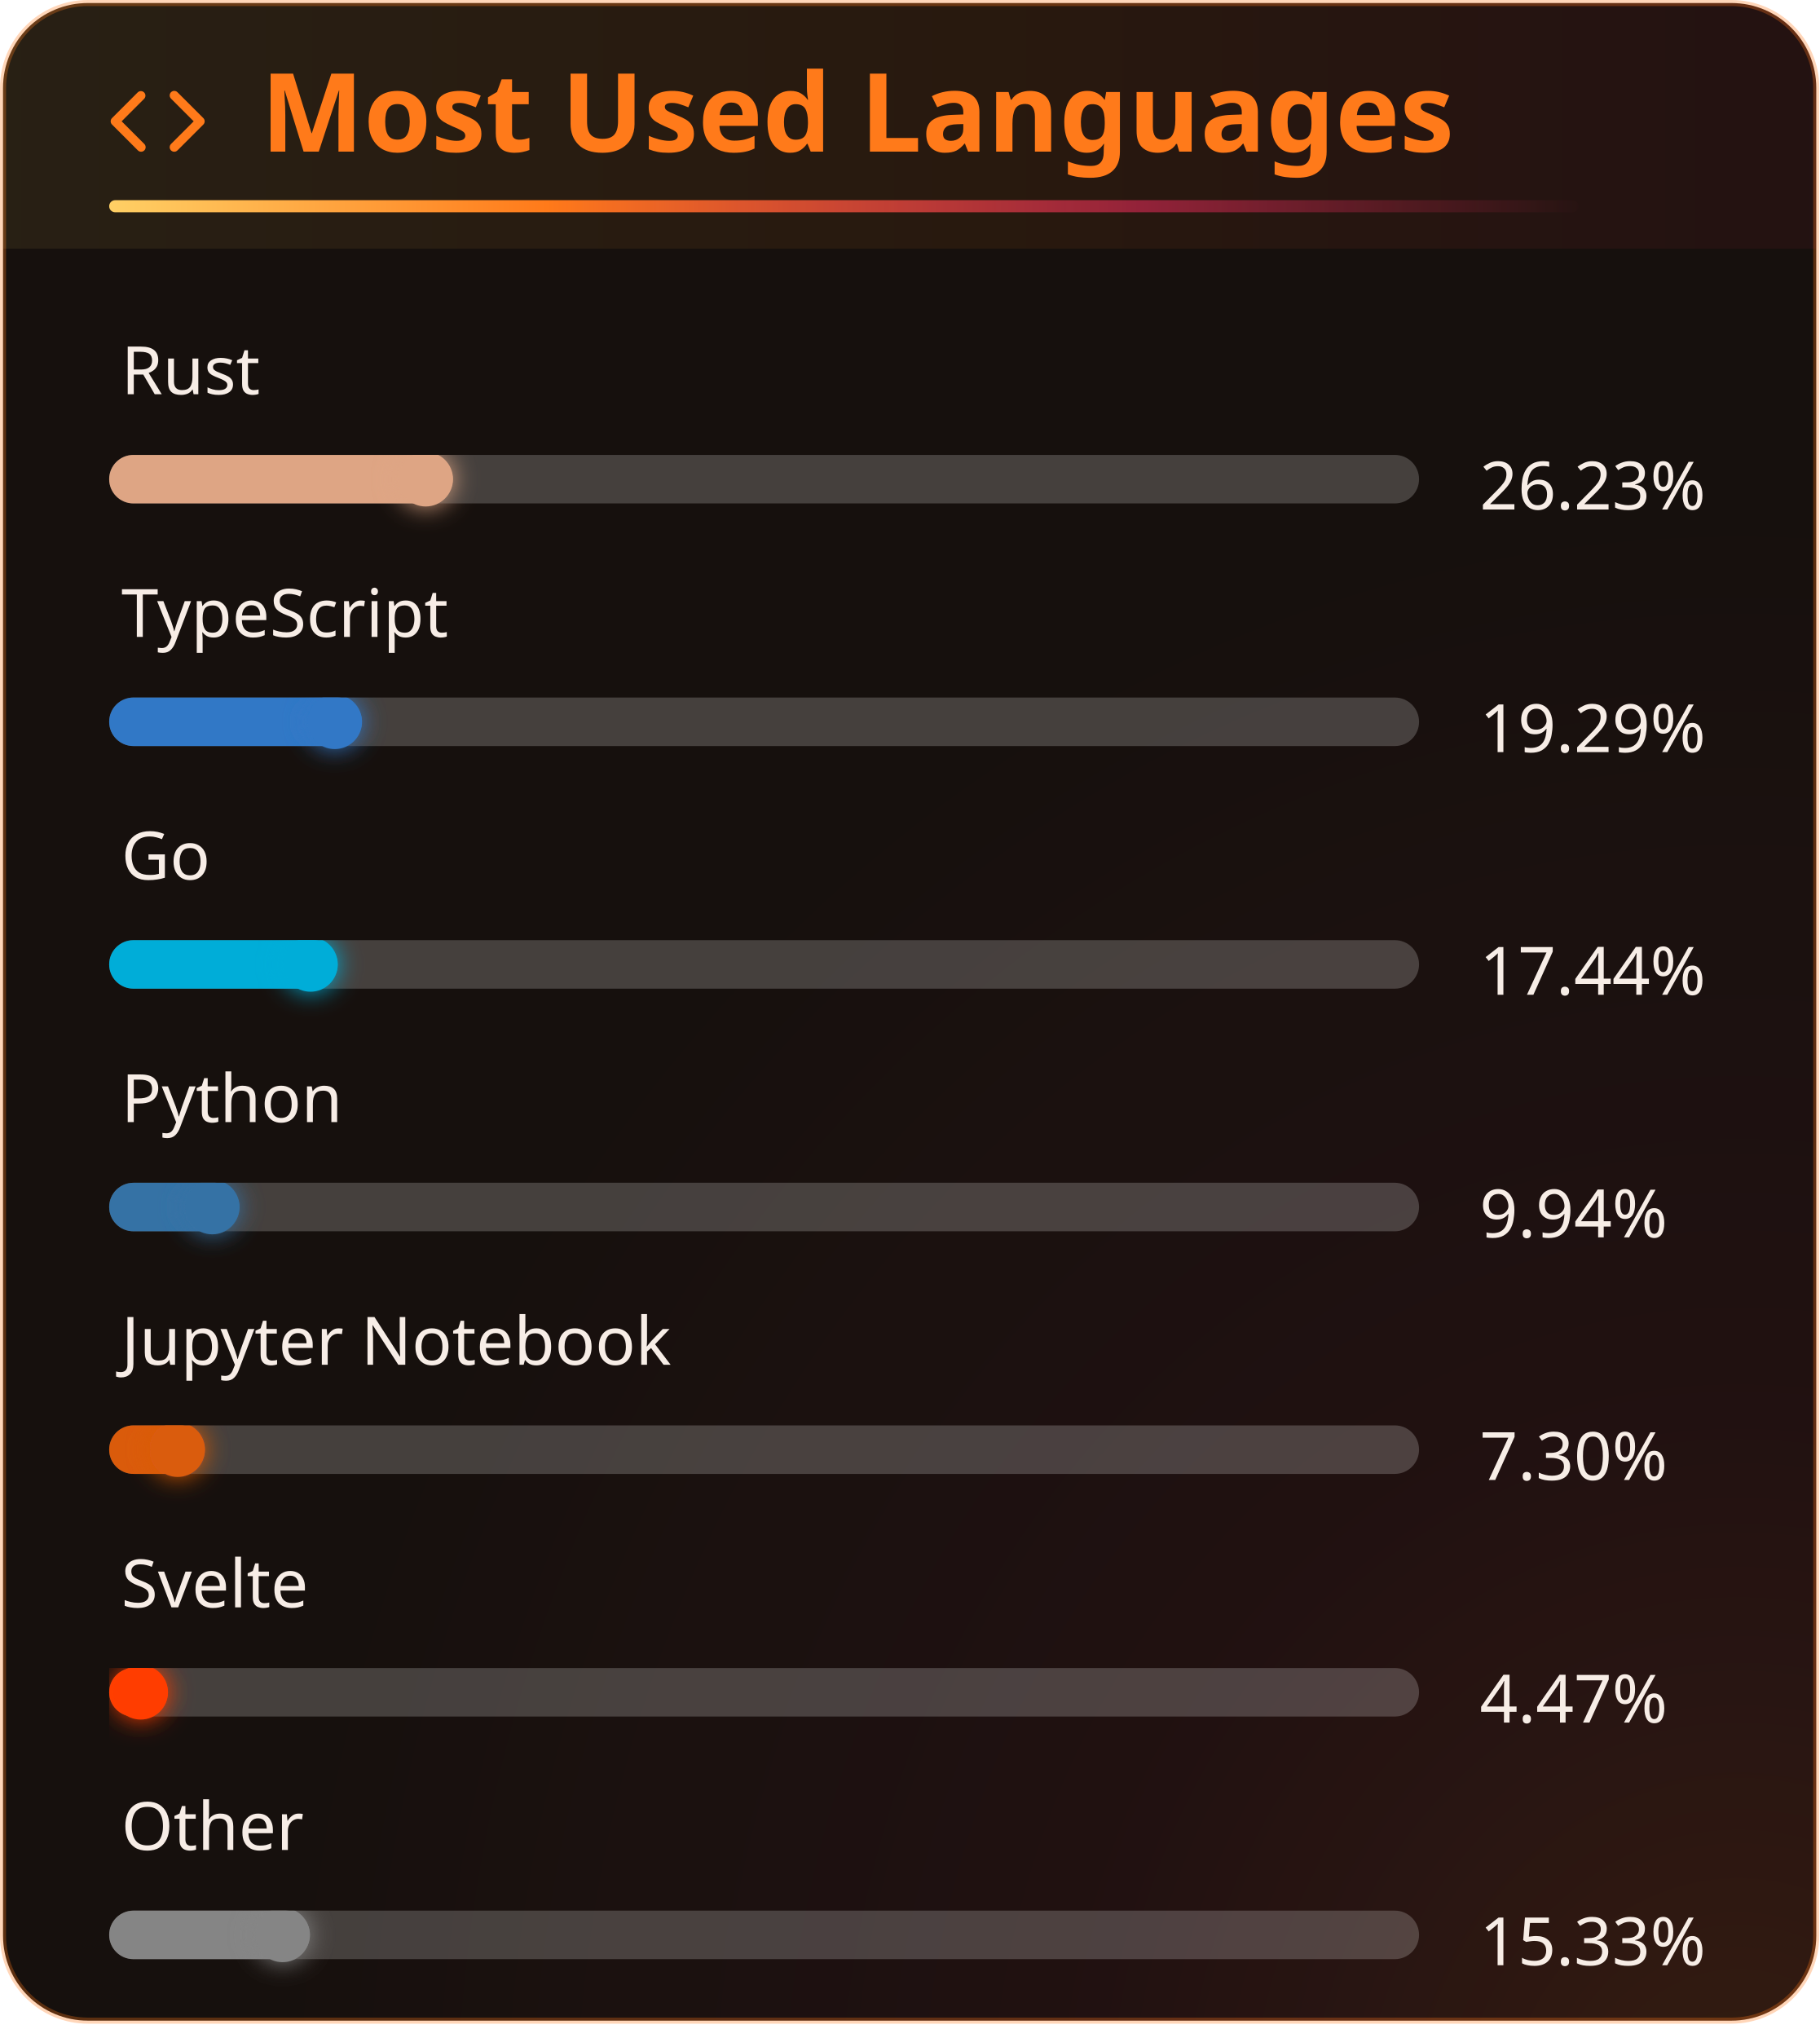
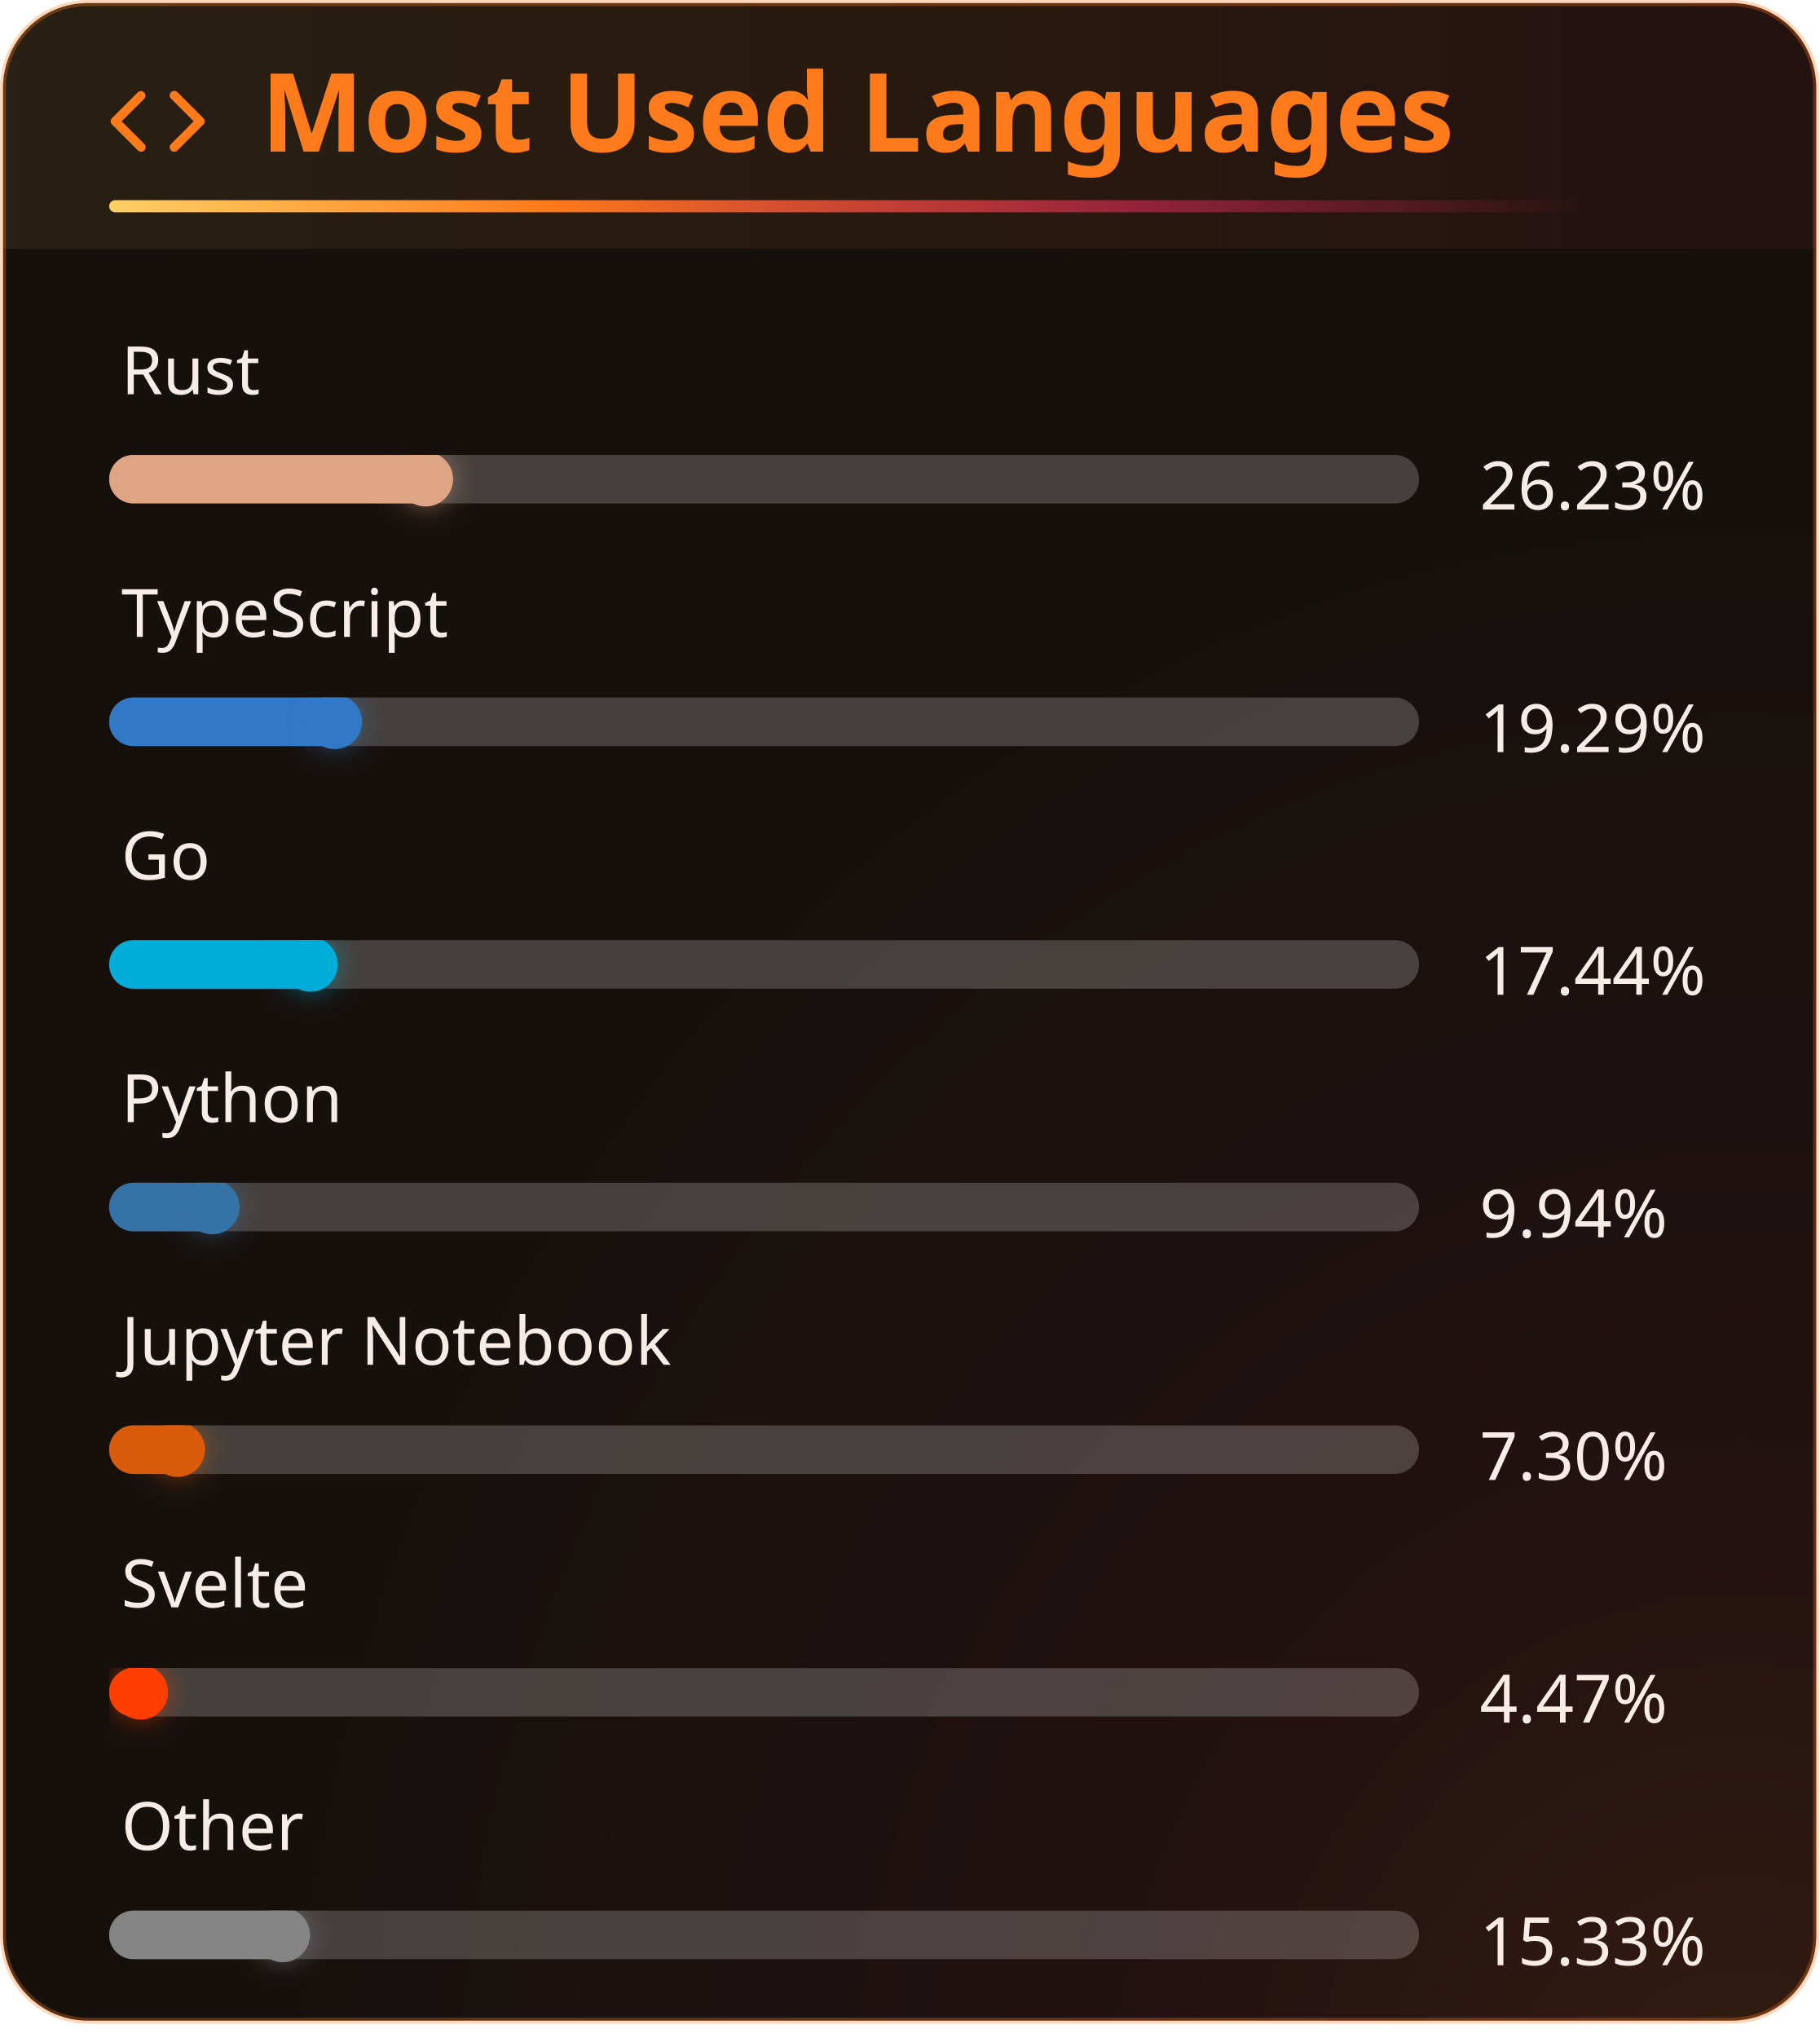
<svg xmlns="http://www.w3.org/2000/svg" width="300" height="336" viewBox="0 0 300 336" fill="none" role="img" aria-labelledby="title-id desc-id">
  <style>
    .header {
      font: 600 18px 'Segoe UI', Ubuntu, "Helvetica Neue", Sans-Serif;
      fill: #ff7a1a;
      animation: fadeInAnimation 0.8s ease-in-out backwards;
    }
    /* The icon reads against the title rather than with it, so it keeps its own color. */
    .title-icon {
      fill: #ff7a1a;
      animation: fadeInAnimation 0.8s ease-in-out backwards;
    }
    .title-accent {
      transform-box: fill-box;
      transform-origin: left center;
      animation: trailAnimation 0.9s cubic-bezier(0.2, 0.7, 0.2, 1) 0.2s backwards;
    }
    @supports(-moz-appearance: auto) {
      /* Selector detects Firefox */
      .header {
        font-size: 15.5px;
      }
    }
    @keyframes slideInAnimation {
      from {
        width: 0;
      }
      to {
        width: calc(100%-100px);
      }
    }
    @keyframes growWidthAnimation {
      from {
        width: 0;
      }
      to {
        width: 100%;
      }
    }
    .stat {
      font: 400 14px 'Segoe UI', Ubuntu, "Helvetica Neue", Sans-Serif;
      fill: #f7ede6;
    }
    @supports(-moz-appearance: auto) {
      /* Selector detects Firefox */
      .stat {
        font-size: 12px;
      }
    }
    .bold {
      font-weight: 600;
    }
    .lang-name {
      font: 400 11px 'Segoe UI', Ubuntu, "Helvetica Neue", Sans-Serif;
      fill: #f7ede6;
    }
    .stagger {
      animation: fadeInAnimation 0.3s ease-in-out backwards;
    }
    #rect-mask rect {
      animation: slideInAnimation 1s ease-in-out backwards;
    }
    .lang-progress {
      animation: growWidthAnimation 0.6s ease-in-out backwards;
    }
    .progress-background {
      fill: #ffffff33;
    }
    .lang-tip {
      animation: fadeInAnimation 0.4s ease-in-out backwards;
    }
    /* Animations */
    @keyframes scaleInAnimation {
      from {
        transform: translate(-5px, 5px) scale(0);
      }
      to {
        transform: translate(-5px, 5px) scale(1);
      }
    }
    @keyframes fadeInAnimation {
      from {
        opacity: 0;
      }
      to {
        opacity: 1;
      }
    }
    @keyframes trailAnimation {
      from {
        transform: scaleX(0);
      }
    }
    @media (prefers-reduced-motion: reduce) {
      * {
        animation-duration: 0s !important;
        animation-delay: 0s !important;
      }
    }
  </style>
  <defs>
    <linearGradient id="heat" x1="0" y1="0" x2="1" y2="0">
      <stop offset="0" class="heat-0" stop-color="#ffd166" />
      <stop offset="0.55" class="heat-1" stop-color="#ff7a1a" />
      <stop offset="1" class="heat-2" stop-color="#ff2e63" />
    </linearGradient>
    <linearGradient id="heat-ring" x1="0" y1="1" x2="1" y2="0">
      <stop offset="0" class="heat-0" stop-color="#ffd166" />
      <stop offset="0.55" class="heat-1" stop-color="#ff7a1a" />
      <stop offset="1" class="heat-2" stop-color="#ff2e63" />
    </linearGradient>
    <linearGradient id="heat-trail" x1="0" y1="0" x2="1" y2="0">
      <stop offset="0" class="heat-0" stop-color="#ffd166" />
      <stop offset="0.3" class="heat-1" stop-color="#ff7a1a" />
      <stop offset="0.7" class="heat-2" stop-color="#ff2e63" stop-opacity="0.5" />
      <stop offset="1" class="heat-2" stop-color="#ff2e63" stop-opacity="0" />
    </linearGradient>
    <linearGradient id="heat-band" x1="0" y1="0" x2="1" y2="0">
      <stop offset="0" class="band-0" stop-color="#ffd166" stop-opacity="0.08" />
      <stop offset="0.55" class="band-1" stop-color="#ff7a1a" stop-opacity="0.08" />
      <stop offset="1" class="band-2" stop-color="#ff2e63" stop-opacity="0.056" />
    </linearGradient>
    <radialGradient id="heat-glow" cx="0.95" cy="1.05" r="0.8">
      <stop offset="0" class="glow-core" stop-color="#ff7a1a" stop-opacity="0.13" />
      <stop offset="0.45" class="glow-edge" stop-color="#ff2e63" stop-opacity="0.046" />
      <stop offset="1" class="heat-2" stop-color="#ff2e63" stop-opacity="0" />
    </radialGradient>
    <filter id="heat-bloom" x="-50%" y="-50%" width="200%" height="200%">
-       <feGaussianBlur stdDeviation="2" result="bloom" />
-       <feMerge>
-         <feMergeNode in="bloom" />
-         <feMergeNode in="SourceGraphic" />
-       </feMerge>
+       <feGaussianBlur stdDeviation="2" />
+       <feComponentTransfer>
+         <feFuncA type="linear" slope="0.5" />
+       </feComponentTransfer>
    </filter>
  </defs>
  <rect data-testid="card-bg" class="card-bg" x="0.5" y="0.5" rx="14" height="99%" width="299" stroke="#ff7a1a4d" fill="#16100d" stroke-opacity="1" />
  <rect data-testid="card-glow" x="0.5" y="0.5" rx="14" height="99%" width="299" fill="url(#heat-glow)" />
  <path data-testid="title-band" d="M0.5 14.5a14 14 0 0 1 14 -14h271a14 14 0 0 1 14 14v26.5h-299z" fill="url(#heat-band)" />
  <g data-testid="card-title" transform="translate(18, 25)">
    <g>
      <svg class="title-icon" x="0" y="-13" viewBox="0 0 16 16" version="1.1" width="16" height="16">
        <path d="M4.72 3.22a.75.75 0 0 1 1.06 1.06L2.06 8l3.72 3.72a.75.75 0 1 1-1.06 1.06L.47 8.53a.75.75 0 0 1 0-1.06Zm6.56 0a.75.75 0 1 0-1.06 1.06L13.94 8l-3.72 3.72a.75.75 0 1 0 1.06 1.06l4.25-4.25a.75.75 0 0 0 0-1.06Z" />
      </svg>
    </g>
    <g transform="translate(25, 0)">
      <text x="0" y="0" class="header" data-testid="header">Most Used Languages</text>
    </g>
    <rect data-testid="title-accent" class="title-accent" x="0" y="8" width="242.3" height="2" rx="1" fill="url(#heat-trail)" />
  </g>
  <g data-testid="main-card-body" transform="translate(0, 50)">
    <svg data-testid="lang-items" x="18">
      <g>
        <g class="stagger" style="animation-delay: 450ms">
          <text data-testid="lang-name" x="2" y="15" class="lang-name">Rust</text>
          <text x="226" y="34" class="lang-name">26.23%</text>
          <svg width="216" x="0" y="25">
            <rect data-testid="progress-background" class="progress-background" rx="4" ry="4" x="0" y="0" width="216" height="8" />
            <svg data-testid="lang-progress" width="26.231%">
              <rect width="100%" height="8" fill="#dea584" rx="4" ry="4" x="0" y="0" class="lang-progress" style="animation-delay: 750ms;" />
            </svg>
-             <circle data-testid="lang-tip" class="lang-tip" cx="52.2" cy="4" r="4.5" fill="#dea584" filter="url(#heat-bloom)" style="animation-delay: 1150ms;" />
+             <circle class="lang-tip" cx="52.2" cy="4" r="4.5" fill="#dea584" style="animation-delay: 1150ms;" data-testid="lang-tip-glow" filter="url(#heat-bloom)" />
+             <circle class="lang-tip" cx="52.2" cy="4" r="4.5" fill="#dea584" style="animation-delay: 1150ms;" data-testid="lang-tip" />
          </svg>
        </g>
      </g>
      <g transform="translate(0, 40)">
        <g class="stagger" style="animation-delay: 600ms">
          <text data-testid="lang-name" x="2" y="15" class="lang-name">TypeScript</text>
          <text x="226" y="34" class="lang-name">19.29%</text>
          <svg width="216" x="0" y="25">
            <rect data-testid="progress-background" class="progress-background" rx="4" ry="4" x="0" y="0" width="216" height="8" />
            <svg data-testid="lang-progress" width="19.287%">
              <rect width="100%" height="8" fill="#3178c6" rx="4" ry="4" x="0" y="0" class="lang-progress" style="animation-delay: 900ms;" />
            </svg>
-             <circle data-testid="lang-tip" class="lang-tip" cx="37.2" cy="4" r="4.5" fill="#3178c6" filter="url(#heat-bloom)" style="animation-delay: 1300ms;" />
+             <circle class="lang-tip" cx="37.2" cy="4" r="4.5" fill="#3178c6" style="animation-delay: 1300ms;" data-testid="lang-tip-glow" filter="url(#heat-bloom)" />
+             <circle class="lang-tip" cx="37.2" cy="4" r="4.5" fill="#3178c6" style="animation-delay: 1300ms;" data-testid="lang-tip" />
          </svg>
        </g>
      </g>
      <g transform="translate(0, 80)">
        <g class="stagger" style="animation-delay: 750ms">
          <text data-testid="lang-name" x="2" y="15" class="lang-name">Go</text>
          <text x="226" y="34" class="lang-name">17.44%</text>
          <svg width="216" x="0" y="25">
            <rect data-testid="progress-background" class="progress-background" rx="4" ry="4" x="0" y="0" width="216" height="8" />
            <svg data-testid="lang-progress" width="17.436%">
              <rect width="100%" height="8" fill="#00ADD8" rx="4" ry="4" x="0" y="0" class="lang-progress" style="animation-delay: 1050ms;" />
            </svg>
-             <circle data-testid="lang-tip" class="lang-tip" cx="33.2" cy="4" r="4.5" fill="#00ADD8" filter="url(#heat-bloom)" style="animation-delay: 1450ms;" />
+             <circle class="lang-tip" cx="33.2" cy="4" r="4.5" fill="#00ADD8" style="animation-delay: 1450ms;" data-testid="lang-tip-glow" filter="url(#heat-bloom)" />
+             <circle class="lang-tip" cx="33.2" cy="4" r="4.5" fill="#00ADD8" style="animation-delay: 1450ms;" data-testid="lang-tip" />
          </svg>
        </g>
      </g>
      <g transform="translate(0, 120)">
        <g class="stagger" style="animation-delay: 900ms">
          <text data-testid="lang-name" x="2" y="15" class="lang-name">Python</text>
          <text x="226" y="34" class="lang-name">9.94%</text>
          <svg width="216" x="0" y="25">
            <rect data-testid="progress-background" class="progress-background" rx="4" ry="4" x="0" y="0" width="216" height="8" />
            <svg data-testid="lang-progress" width="9.942%">
              <rect width="100%" height="8" fill="#3572A5" rx="4" ry="4" x="0" y="0" class="lang-progress" style="animation-delay: 1200ms;" />
            </svg>
-             <circle data-testid="lang-tip" class="lang-tip" cx="17" cy="4" r="4.5" fill="#3572A5" filter="url(#heat-bloom)" style="animation-delay: 1600ms;" />
+             <circle class="lang-tip" cx="17" cy="4" r="4.5" fill="#3572A5" style="animation-delay: 1600ms;" data-testid="lang-tip-glow" filter="url(#heat-bloom)" />
+             <circle class="lang-tip" cx="17" cy="4" r="4.5" fill="#3572A5" style="animation-delay: 1600ms;" data-testid="lang-tip" />
          </svg>
        </g>
      </g>
      <g transform="translate(0, 160)">
        <g class="stagger" style="animation-delay: 1050ms">
          <text data-testid="lang-name" x="2" y="15" class="lang-name">Jupyter Notebook</text>
          <text x="226" y="34" class="lang-name">7.30%</text>
          <svg width="216" x="0" y="25">
            <rect data-testid="progress-background" class="progress-background" rx="4" ry="4" x="0" y="0" width="216" height="8" />
            <svg data-testid="lang-progress" width="7.303%">
              <rect width="100%" height="8" fill="#DA5B0B" rx="4" ry="4" x="0" y="0" class="lang-progress" style="animation-delay: 1350ms;" />
            </svg>
-             <circle data-testid="lang-tip" class="lang-tip" cx="11.3" cy="4" r="4.5" fill="#DA5B0B" filter="url(#heat-bloom)" style="animation-delay: 1750ms;" />
+             <circle class="lang-tip" cx="11.3" cy="4" r="4.5" fill="#DA5B0B" style="animation-delay: 1750ms;" data-testid="lang-tip-glow" filter="url(#heat-bloom)" />
+             <circle class="lang-tip" cx="11.3" cy="4" r="4.5" fill="#DA5B0B" style="animation-delay: 1750ms;" data-testid="lang-tip" />
          </svg>
        </g>
      </g>
      <g transform="translate(0, 200)">
        <g class="stagger" style="animation-delay: 1200ms">
          <text data-testid="lang-name" x="2" y="15" class="lang-name">Svelte</text>
          <text x="226" y="34" class="lang-name">4.47%</text>
          <svg width="216" x="0" y="25">
            <rect data-testid="progress-background" class="progress-background" rx="4" ry="4" x="0" y="0" width="216" height="8" />
            <svg data-testid="lang-progress" width="4.475%">
              <rect width="100%" height="8" fill="#ff3e00" rx="4" ry="4" x="0" y="0" class="lang-progress" style="animation-delay: 1500ms;" />
            </svg>
-             <circle data-testid="lang-tip" class="lang-tip" cx="5.2" cy="4" r="4.5" fill="#ff3e00" filter="url(#heat-bloom)" style="animation-delay: 1900ms;" />
+             <circle class="lang-tip" cx="5.2" cy="4" r="4.5" fill="#ff3e00" style="animation-delay: 1900ms;" data-testid="lang-tip-glow" filter="url(#heat-bloom)" />
+             <circle class="lang-tip" cx="5.2" cy="4" r="4.5" fill="#ff3e00" style="animation-delay: 1900ms;" data-testid="lang-tip" />
          </svg>
        </g>
      </g>
      <g transform="translate(0, 240)">
        <g class="stagger" style="animation-delay: 1350ms">
          <text data-testid="lang-name" x="2" y="15" class="lang-name">Other</text>
          <text x="226" y="34" class="lang-name">15.33%</text>
          <svg width="216" x="0" y="25">
            <rect data-testid="progress-background" class="progress-background" rx="4" ry="4" x="0" y="0" width="216" height="8" />
            <svg data-testid="lang-progress" width="15.327%">
              <rect width="100%" height="8" fill="#858585" rx="4" ry="4" x="0" y="0" class="lang-progress" style="animation-delay: 1650ms;" />
            </svg>
-             <circle data-testid="lang-tip" class="lang-tip" cx="28.6" cy="4" r="4.5" fill="#858585" filter="url(#heat-bloom)" style="animation-delay: 2050ms;" />
+             <circle class="lang-tip" cx="28.6" cy="4" r="4.5" fill="#858585" style="animation-delay: 2050ms;" data-testid="lang-tip-glow" filter="url(#heat-bloom)" />
+             <circle class="lang-tip" cx="28.6" cy="4" r="4.5" fill="#858585" style="animation-delay: 2050ms;" data-testid="lang-tip" />
          </svg>
        </g>
      </g>
    </svg>
  </g>
</svg>
